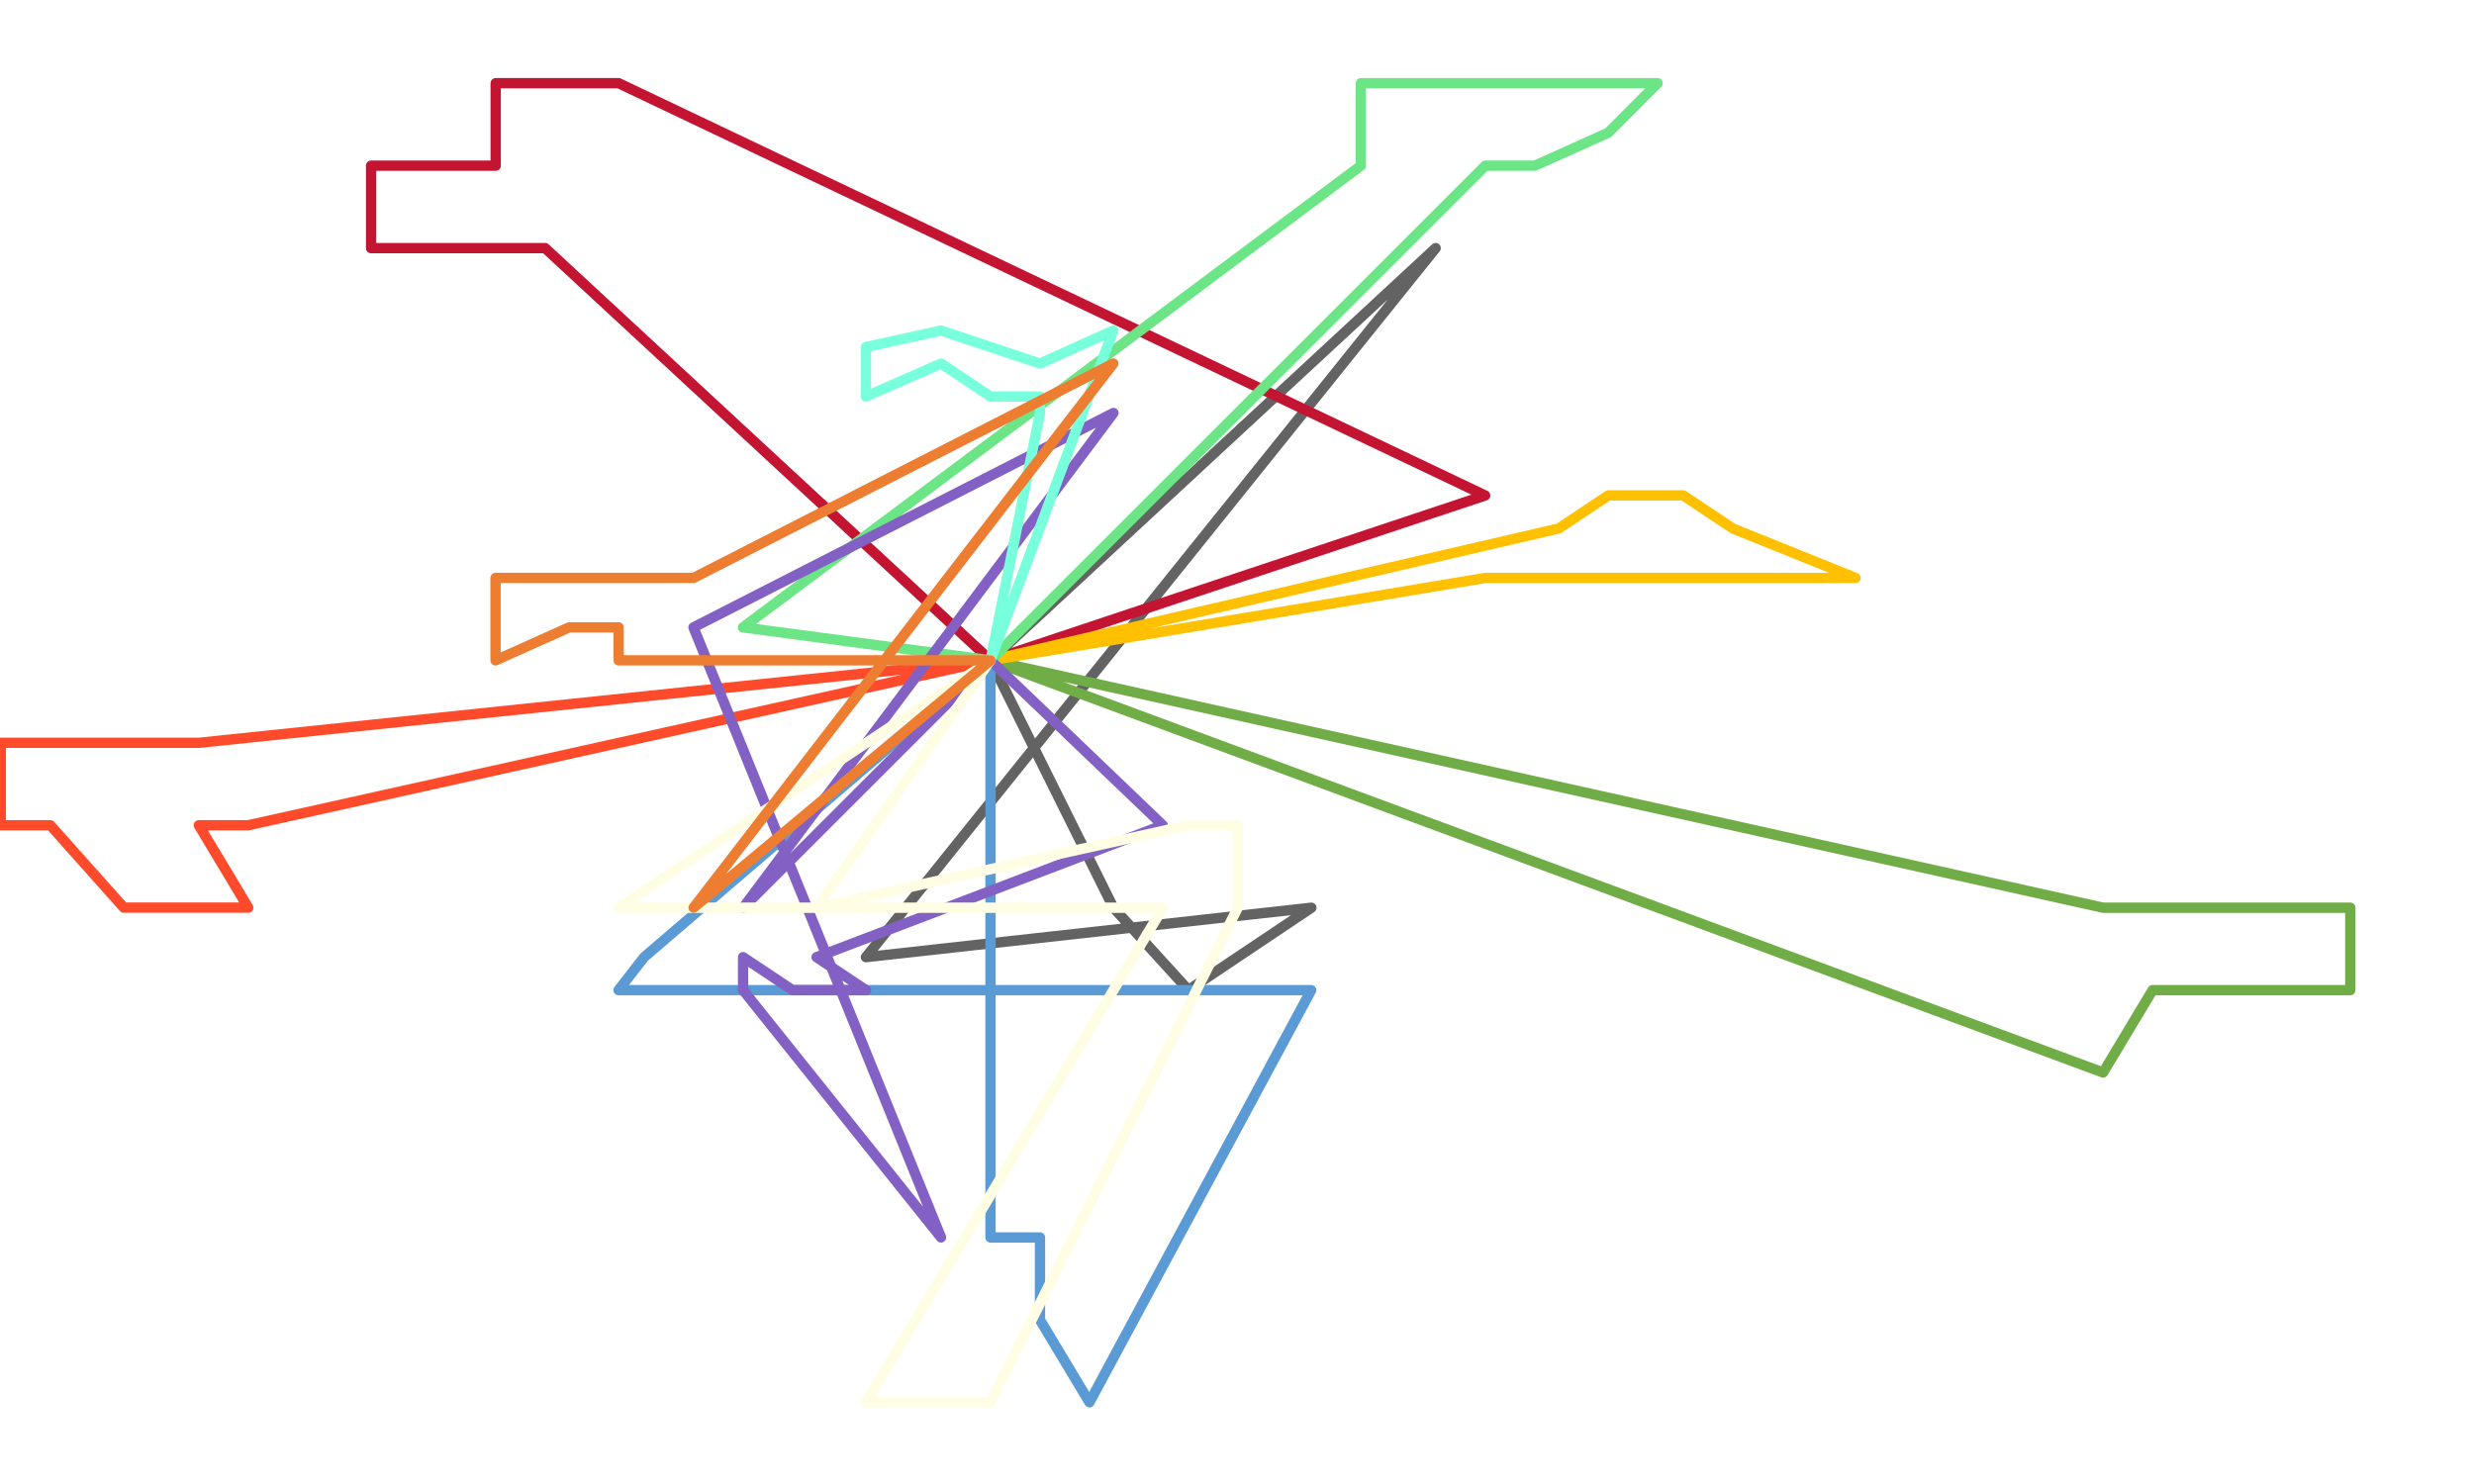
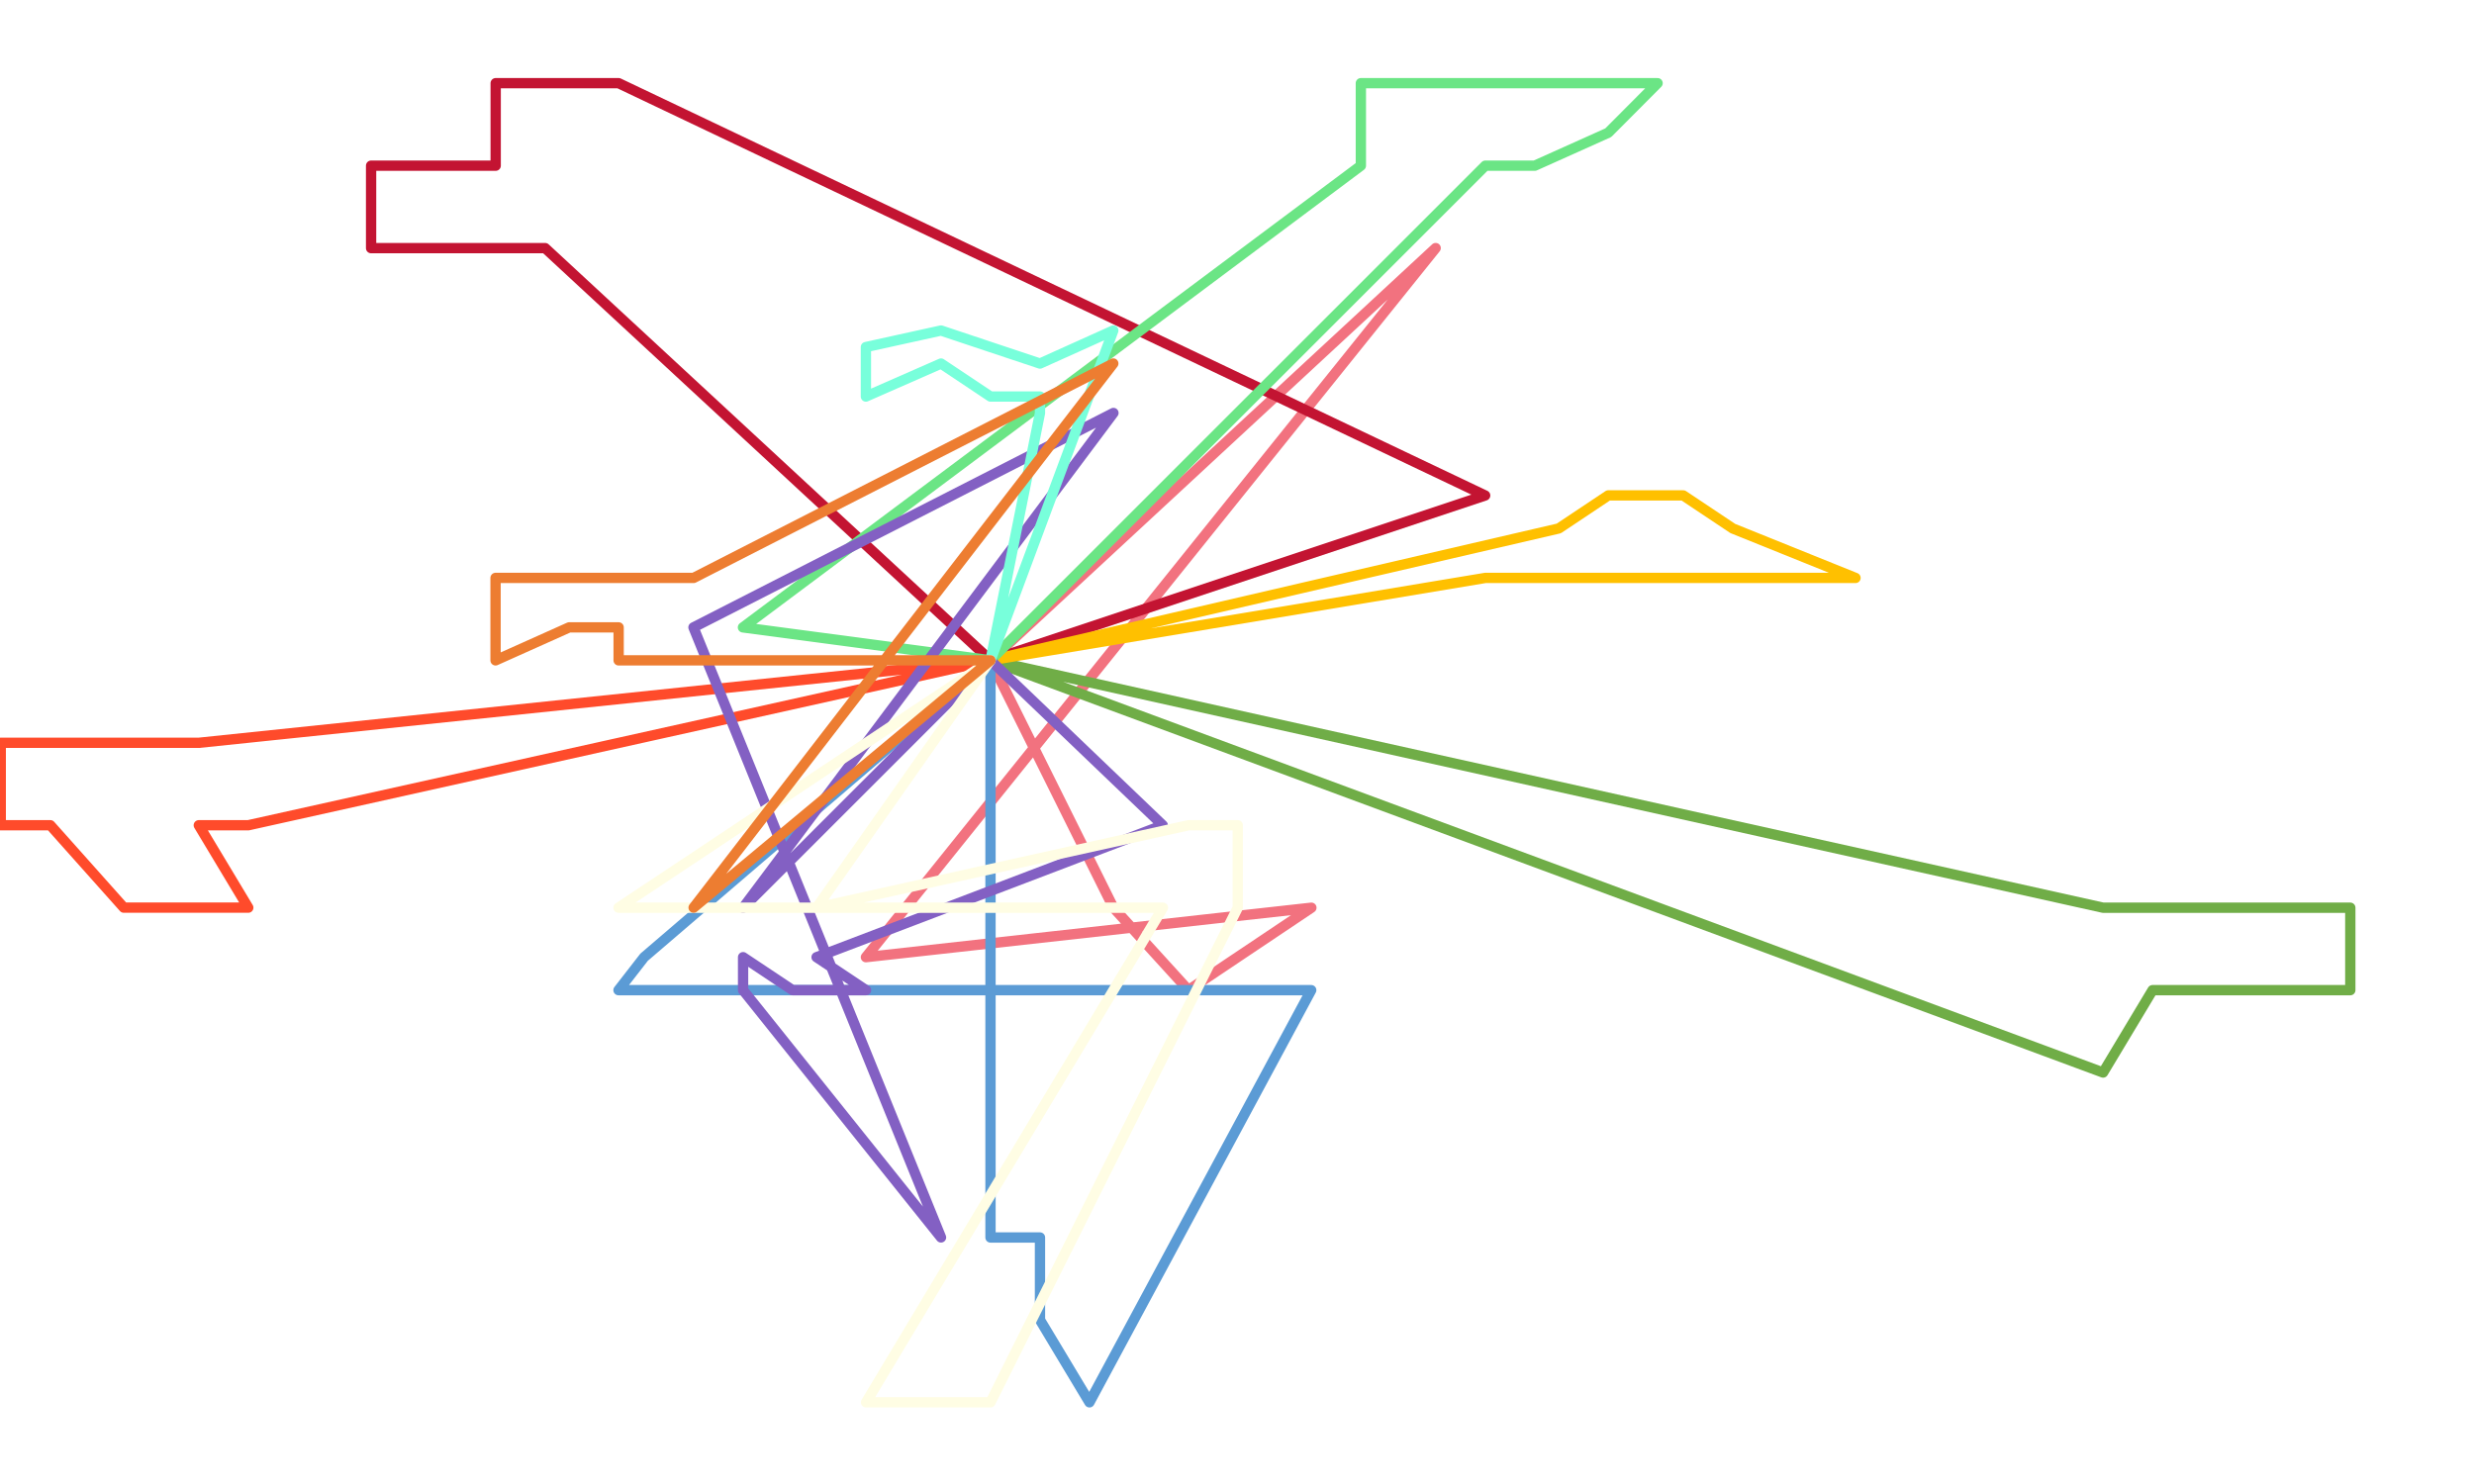
<svg xmlns="http://www.w3.org/2000/svg" width="1650" height="990" xml:space="preserve" overflow="hidden">
  <defs>
    <clipPath id="clip0">
      <rect x="2368" y="796" width="1650" height="990" />
    </clipPath>
  </defs>
  <g clip-path="url(#clip0)" transform="translate(-2368 -796)">
    <g>
-       <path d="M3028.6 1236.54 3325.5 961.5 2945.5 1434.55 3242.61 1401.55 3160.6 1456.5 3110.6 1401.55 3028.6 1236.54" stroke="#636363" stroke-width="6.875" stroke-linecap="round" stroke-linejoin="round" stroke-miterlimit="10" fill="none" />
+       <path d="M3028.6 1236.54 3325.5 961.5 2945.5 1434.55 3242.61 1401.55 3160.6 1456.5 3110.6 1401.55 3028.6 1236.54" stroke="#F2727F" stroke-width="6.875" stroke-linecap="round" stroke-linejoin="round" stroke-miterlimit="10" fill="none" />
    </g>
    <g>
      <path d="M3028.6 1236.5 3028.6 1621.55 3061.6 1621.55 3061.6 1676.56 3094.6 1731.5 3242.5 1456.55 3193.6 1456.55 2830.59 1456.55 2780.5 1456.55 2797.59 1434.55 3028.6 1236.5" stroke="#5B9BD5" stroke-width="6.875" stroke-linecap="round" stroke-linejoin="round" stroke-miterlimit="10" fill="none" />
    </g>
    <g>
      <path d="M3028.5 1236.5 3770.62 1401.55 3820.63 1401.55 3853.63 1401.55 3935.5 1401.55 3935.5 1456.55 3886.63 1456.55 3820.63 1456.55 3803.62 1456.55 3770.62 1511.5 3028.5 1236.5" stroke="#70AD47" stroke-width="6.875" stroke-linecap="round" stroke-linejoin="round" stroke-miterlimit="10" fill="none" />
    </g>
    <g>
      <path d="M3028.6 1236.5 2731.59 961.532 2665.59 961.532 2615.5 961.532 2615.5 906.53 2698.59 906.53 2698.59 851.5 2731.59 851.5 2780.59 851.5 3358.5 1126.54 3028.6 1236.5" stroke="#C31432" stroke-width="6.875" stroke-linecap="round" stroke-linejoin="round" stroke-miterlimit="10" fill="none" />
    </g>
    <g>
      <path d="M3028.5 1236.5 2533.58 1346.54 2500.58 1346.54 2533.58 1401.5 2450.58 1401.5 2401.58 1346.54 2368.5 1346.54 2368.5 1291.54 2450.58 1291.54 2500.58 1291.54 3028.5 1236.5" stroke="#FF4B2B" stroke-width="6.875" stroke-linecap="round" stroke-linejoin="round" stroke-miterlimit="10" fill="none" />
    </g>
    <g>
      <path d="M3028.5 1236.5 3358.61 1181.54 3440.61 1181.54 3457.61 1181.54 3556.62 1181.54 3605.5 1181.54 3523.62 1148.54 3490.61 1126.5 3440.61 1126.5 3407.61 1148.54 3028.5 1236.5" stroke="#FFC000" stroke-width="6.875" stroke-linecap="round" stroke-linejoin="round" stroke-miterlimit="10" fill="none" />
    </g>
    <g>
-       <path d="M3028.6 1236.5 3358.61 906.53 3391.61 906.53 3440.61 884.529 3473.5 851.5 3440.61 851.5 3358.61 851.5 3275.61 851.5 3275.61 906.53 2863.5 1214.54 3028.6 1236.5" stroke="#6bE585" stroke-width="6.875" stroke-linecap="round" stroke-linejoin="round" stroke-miterlimit="10" fill="none" />
+       <path d="M3028.6 1236.5 3358.61 906.53 3391.61 906.53 3440.61 884.529 3473.5 851.5 3440.61 851.5 3358.61 851.5 3275.61 851.5 3275.61 906.53 2863.5 1214.54 3028.6 1236.5" stroke="#6BE585" stroke-width="6.875" stroke-linecap="round" stroke-linejoin="round" stroke-miterlimit="10" fill="none" />
    </g>
    <g>
      <path d="M3028.6 1236.54 3143.5 1346.54 2912.6 1434.55 2945.6 1456.55 2896.6 1456.55 2863.59 1434.55 2863.59 1456.55 2995.6 1621.5 2830.5 1214.54 3110.6 1071.5 2863.59 1401.55 3028.6 1236.54" stroke="#8360C3" stroke-width="6.875" stroke-linecap="round" stroke-linejoin="round" stroke-miterlimit="10" fill="none" />
    </g>
    <g>
      <path d="M3028.6 1236.5 3061.6 1071.54 3061.6 1060.53 3028.6 1060.53 2995.6 1038.53 2945.5 1060.53 2945.5 1027.53 2995.6 1016.5 3028.6 1027.53 3061.6 1038.53 3110.5 1016.5 3028.6 1236.5" stroke="#78FFDB" stroke-width="6.875" stroke-linecap="round" stroke-linejoin="round" stroke-miterlimit="10" fill="none" />
    </g>
    <g>
      <path d="M3028.6 1236.5 2912.6 1401.55 3160.6 1346.54 3193.5 1346.54 3193.5 1401.55 3028.6 1731.5 2995.6 1731.5 2945.6 1731.5 3110.6 1456.55 3143.6 1401.55 2780.5 1401.55 3028.6 1236.5" stroke="#FFFDE4" stroke-width="6.875" stroke-linecap="round" stroke-linejoin="round" stroke-miterlimit="10" fill="none" />
    </g>
    <g>
      <path d="M3028.6 1236.54 2863.59 1236.54 2780.59 1236.54 2780.59 1214.54 2747.59 1214.54 2698.5 1236.54 2698.5 1181.54 2747.59 1181.54 2780.59 1181.54 2830.59 1181.54 3110.5 1038.5 2830.59 1401.5 3028.6 1236.54" stroke="#ED7D31" stroke-width="6.875" stroke-linecap="round" stroke-linejoin="round" stroke-miterlimit="10" fill="none" />
    </g>
  </g>
</svg>
